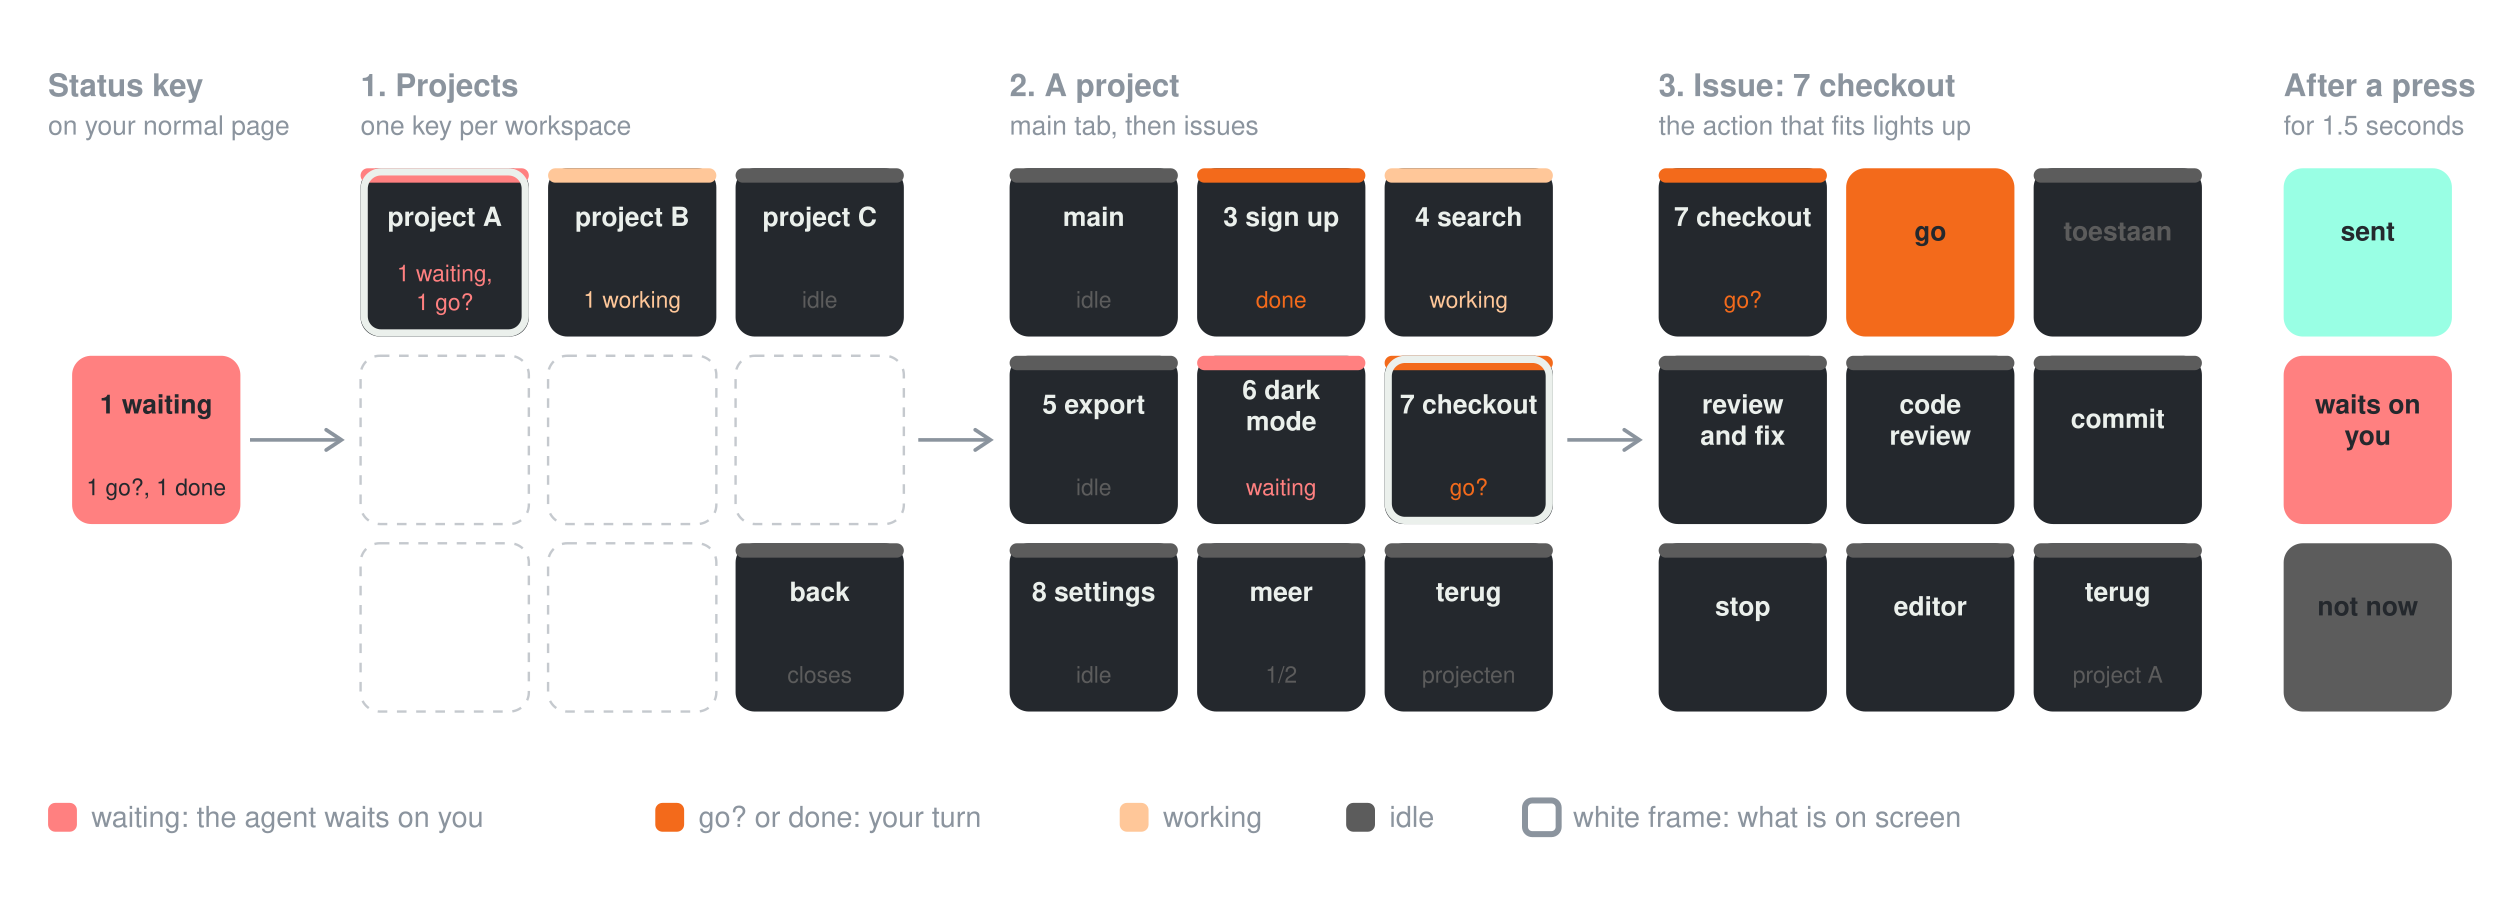
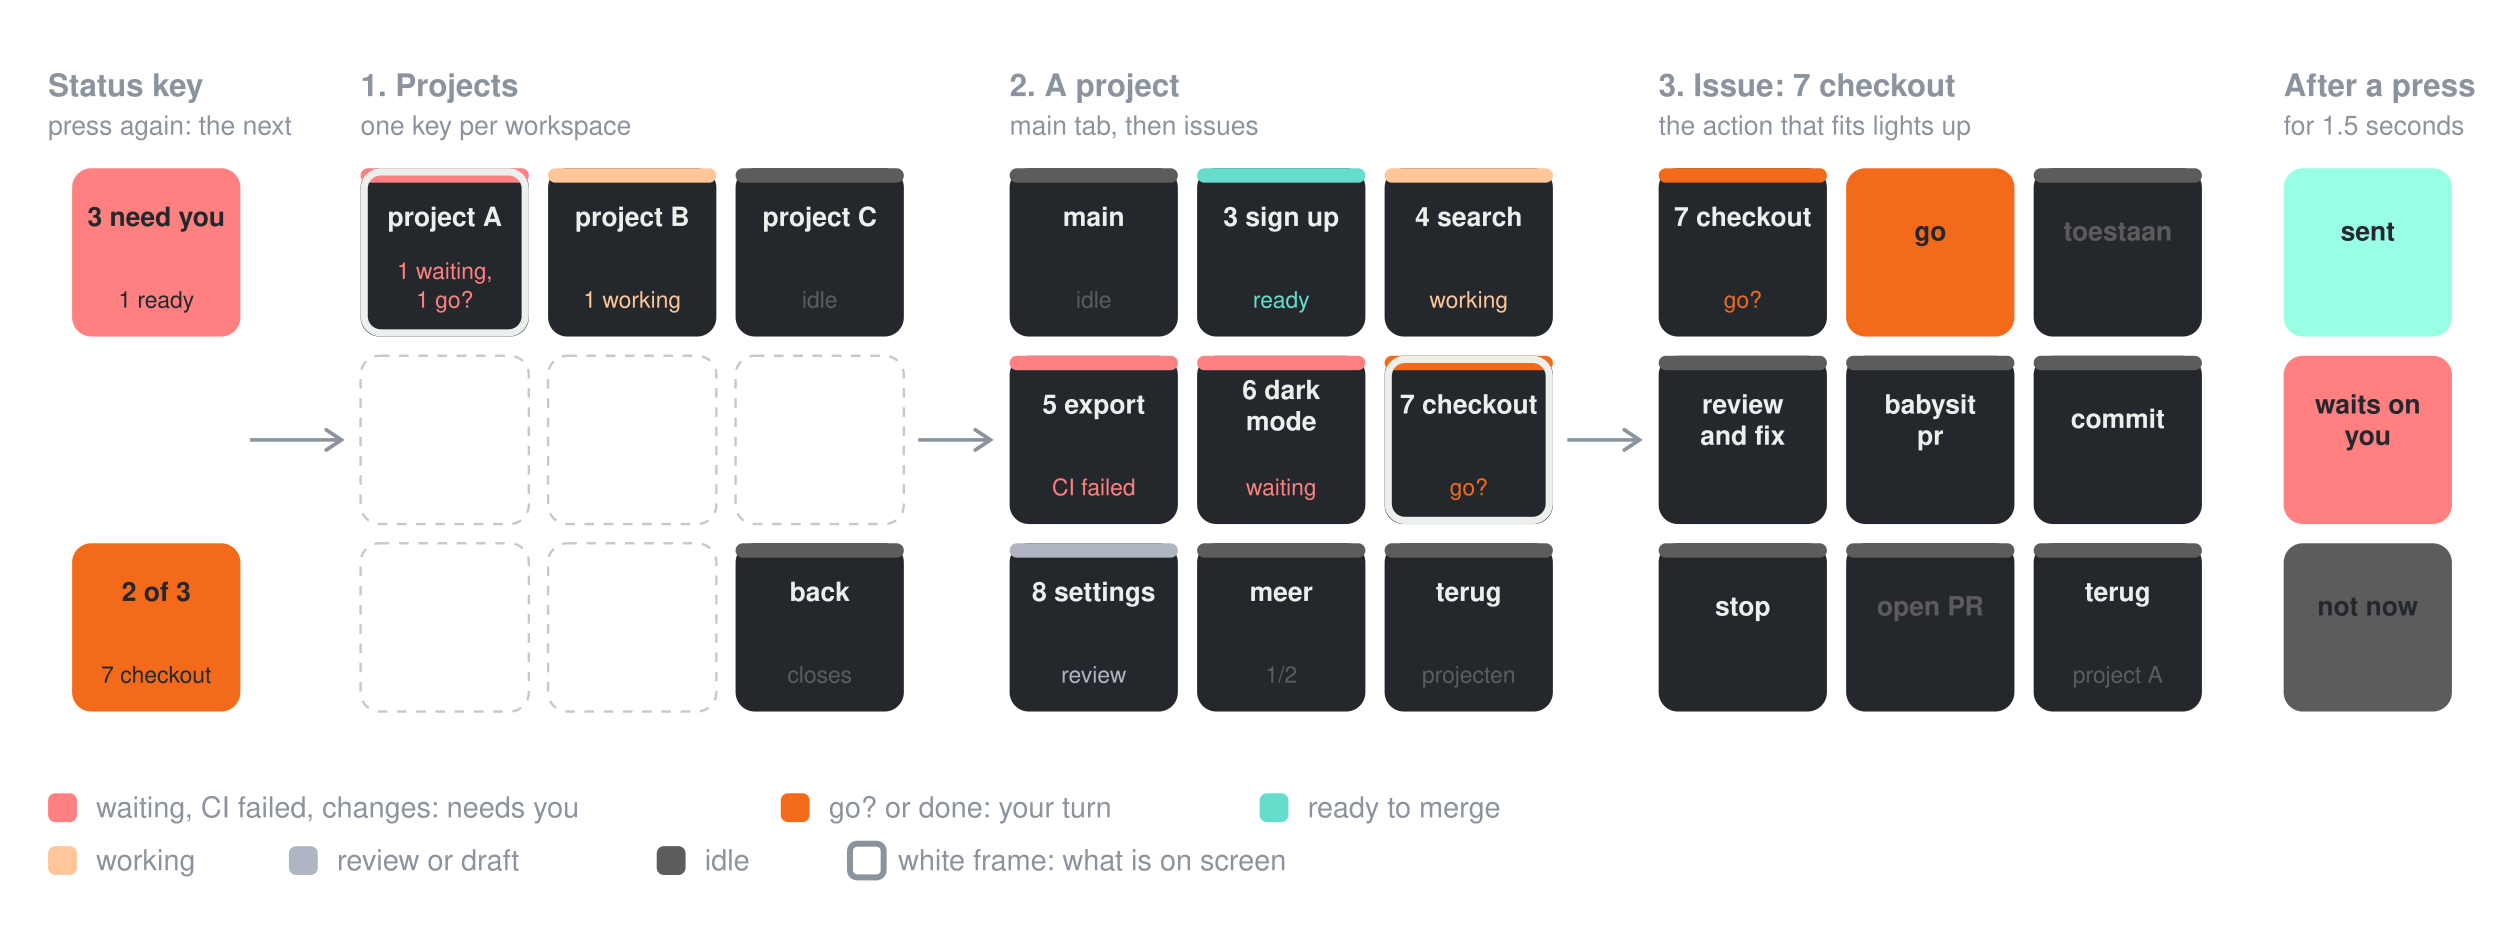
- <svg xmlns="http://www.w3.org/2000/svg" viewBox="0 0 1040 380" width="1040" height="380" font-family="-apple-system, BlinkMacSystemFont, 'Segoe UI', Helvetica, Arial, sans-serif">
+ <svg xmlns="http://www.w3.org/2000/svg" viewBox="0 0 1040 388" width="1040" height="388" font-family="-apple-system, BlinkMacSystemFont, 'Segoe UI', Helvetica, Arial, sans-serif">
  <defs>
    <marker id="a" viewBox="0 0 10 10" refX="8" refY="5" markerWidth="7" markerHeight="7" orient="auto">
      <path d="M2 1L8 5L2 9" fill="none" stroke="#8b949e" stroke-width="1.5" stroke-linecap="round" />
    </marker>
  </defs>
-   <text x="20" y="40" font-size="13" font-weight="600" fill="#8b949e" text-anchor="start">Status key</text>
-   <text x="20" y="56" font-size="11" font-weight="400" fill="#8b949e" text-anchor="start">on your normal page</text>
-   <rect x="30" y="148" width="70" height="70" rx="8" fill="#ff8080" />
-   <text x="65.0" y="172" text-anchor="middle" font-size="11" font-weight="600" fill="#24282d">1 waiting</text>
-   <text x="65.0" y="206" text-anchor="middle" font-size="9.5" fill="#24282d">1 go?, 1 done</text>
-   <text x="150" y="40" font-size="13" font-weight="600" fill="#8b949e" text-anchor="start">1. Projects</text>
-   <text x="150" y="56" font-size="11" font-weight="400" fill="#8b949e" text-anchor="start">one key per workspace</text>
+   <text x="20" y="40" font-size="13" font-weight="600" fill="#8b949e">Status key</text>
+   <text x="20" y="56" font-size="11" font-weight="400" fill="#8b949e">press again: the next</text>
+   <rect x="30" y="70" width="70" height="70" rx="8" fill="#ff8080" />
+   <text x="65.0" y="94" text-anchor="middle" font-size="11" font-weight="600" fill="#24282d">3 need you</text>
+   <text x="65.0" y="128" text-anchor="middle" font-size="9.5" fill="#24282d">1 ready</text>
+   <rect x="30" y="226" width="70" height="70" rx="8" fill="#f36a1b" />
+   <text x="65.0" y="250" text-anchor="middle" font-size="11" font-weight="600" fill="#24282d">2 of 3</text>
+   <text x="65.0" y="284" text-anchor="middle" font-size="9.5" fill="#24282d">7 checkout</text>
+   <text x="150" y="40" font-size="13" font-weight="600" fill="#8b949e">1. Projects</text>
+   <text x="150" y="56" font-size="11" font-weight="400" fill="#8b949e">one key per workspace</text>
  <rect x="150" y="70" width="70" height="70" rx="8" fill="#24282d" />
  <rect x="150" y="70" width="70" height="6" rx="3" fill="#ff8080" />
  <rect x="151.5" y="71.5" width="67" height="67" rx="7" fill="none" stroke="#ebf0ec" stroke-width="3" />
  <text x="185.0" y="94" text-anchor="middle" font-size="11" font-weight="600" fill="#ebf0ec">project A</text>
-   <text x="185.0" y="117" text-anchor="middle" font-size="9.5" fill="#ff8080">1 waiting,</text>
-   <text x="185.0" y="129" text-anchor="middle" font-size="9.5" fill="#ff8080">1 go?</text>
+   <text x="185.0" y="116" text-anchor="middle" font-size="9.5" fill="#ff8080">1 waiting,</text>
+   <text x="185.0" y="128" text-anchor="middle" font-size="9.5" fill="#ff8080">1 go?</text>
  <rect x="228" y="70" width="70" height="70" rx="8" fill="#24282d" />
  <rect x="228" y="70" width="70" height="6" rx="3" fill="#ffc799" />
  <text x="263.0" y="94" text-anchor="middle" font-size="11" font-weight="600" fill="#ebf0ec">project B</text>
  <text x="263.0" y="128" text-anchor="middle" font-size="9.5" fill="#ffc799">1 working</text>
  <rect x="306" y="70" width="70" height="70" rx="8" fill="#24282d" />
  <rect x="306" y="70" width="70" height="6" rx="3" fill="#5c5c5c" />
  <text x="341.0" y="94" text-anchor="middle" font-size="11" font-weight="600" fill="#ebf0ec">project C</text>
  <text x="341.0" y="128" text-anchor="middle" font-size="9.5" fill="#5c5c5c">idle</text>
  <rect x="150" y="148" width="70" height="70" rx="8" fill="none" stroke="#8b949e" stroke-width="1" stroke-dasharray="4 4" opacity="0.5" />
  <rect x="228" y="148" width="70" height="70" rx="8" fill="none" stroke="#8b949e" stroke-width="1" stroke-dasharray="4 4" opacity="0.5" />
  <rect x="306" y="148" width="70" height="70" rx="8" fill="none" stroke="#8b949e" stroke-width="1" stroke-dasharray="4 4" opacity="0.5" />
  <rect x="150" y="226" width="70" height="70" rx="8" fill="none" stroke="#8b949e" stroke-width="1" stroke-dasharray="4 4" opacity="0.5" />
  <rect x="228" y="226" width="70" height="70" rx="8" fill="none" stroke="#8b949e" stroke-width="1" stroke-dasharray="4 4" opacity="0.5" />
  <rect x="306" y="226" width="70" height="70" rx="8" fill="#24282d" />
  <rect x="306" y="226" width="70" height="6" rx="3" fill="#5c5c5c" />
  <text x="341.0" y="250" text-anchor="middle" font-size="11" font-weight="600" fill="#ebf0ec">back</text>
  <text x="341.0" y="284" text-anchor="middle" font-size="9.5" fill="#5c5c5c">closes</text>
-   <text x="420" y="40" font-size="13" font-weight="600" fill="#8b949e" text-anchor="start">2. A project</text>
-   <text x="420" y="56" font-size="11" font-weight="400" fill="#8b949e" text-anchor="start">main tab, then issues</text>
+   <text x="420" y="40" font-size="13" font-weight="600" fill="#8b949e">2. A project</text>
+   <text x="420" y="56" font-size="11" font-weight="400" fill="#8b949e">main tab, then issues</text>
  <rect x="420" y="70" width="70" height="70" rx="8" fill="#24282d" />
  <rect x="420" y="70" width="70" height="6" rx="3" fill="#5c5c5c" />
  <text x="455.0" y="94" text-anchor="middle" font-size="11" font-weight="600" fill="#ebf0ec">main</text>
  <text x="455.0" y="128" text-anchor="middle" font-size="9.5" fill="#5c5c5c">idle</text>
  <rect x="498" y="70" width="70" height="70" rx="8" fill="#24282d" />
-   <rect x="498" y="70" width="70" height="6" rx="3" fill="#f36a1b" />
+   <rect x="498" y="70" width="70" height="6" rx="3" fill="#66ddcc" />
  <text x="533.0" y="94" text-anchor="middle" font-size="11" font-weight="600" fill="#ebf0ec">3 sign up</text>
-   <text x="533.0" y="128" text-anchor="middle" font-size="9.5" fill="#f36a1b">done</text>
+   <text x="533.0" y="128" text-anchor="middle" font-size="9.5" fill="#66ddcc">ready</text>
  <rect x="576" y="70" width="70" height="70" rx="8" fill="#24282d" />
  <rect x="576" y="70" width="70" height="6" rx="3" fill="#ffc799" />
  <text x="611.0" y="94" text-anchor="middle" font-size="11" font-weight="600" fill="#ebf0ec">4 search</text>
  <text x="611.0" y="128" text-anchor="middle" font-size="9.5" fill="#ffc799">working</text>
  <rect x="420" y="148" width="70" height="70" rx="8" fill="#24282d" />
-   <rect x="420" y="148" width="70" height="6" rx="3" fill="#5c5c5c" />
+   <rect x="420" y="148" width="70" height="6" rx="3" fill="#ff8080" />
  <text x="455.0" y="172" text-anchor="middle" font-size="11" font-weight="600" fill="#ebf0ec">5 export</text>
-   <text x="455.0" y="206" text-anchor="middle" font-size="9.5" fill="#5c5c5c">idle</text>
+   <text x="455.0" y="206" text-anchor="middle" font-size="9.5" fill="#ff8080">CI failed</text>
  <rect x="498" y="148" width="70" height="70" rx="8" fill="#24282d" />
  <rect x="498" y="148" width="70" height="6" rx="3" fill="#ff8080" />
  <text x="533.0" y="166" text-anchor="middle" font-size="11" font-weight="600" fill="#ebf0ec">6 dark</text>
  <text x="533.0" y="179" text-anchor="middle" font-size="11" font-weight="600" fill="#ebf0ec">mode</text>
  <text x="533.0" y="206" text-anchor="middle" font-size="9.5" fill="#ff8080">waiting</text>
  <rect x="576" y="148" width="70" height="70" rx="8" fill="#24282d" />
  <rect x="576" y="148" width="70" height="6" rx="3" fill="#f36a1b" />
  <rect x="577.5" y="149.5" width="67" height="67" rx="7" fill="none" stroke="#ebf0ec" stroke-width="3" />
  <text x="611.0" y="172" text-anchor="middle" font-size="11" font-weight="600" fill="#ebf0ec">7 checkout</text>
  <text x="611.0" y="206" text-anchor="middle" font-size="9.5" fill="#f36a1b">go?</text>
  <rect x="420" y="226" width="70" height="70" rx="8" fill="#24282d" />
-   <rect x="420" y="226" width="70" height="6" rx="3" fill="#5c5c5c" />
+   <rect x="420" y="226" width="70" height="6" rx="3" fill="#afb6c2" />
  <text x="455.0" y="250" text-anchor="middle" font-size="11" font-weight="600" fill="#ebf0ec">8 settings</text>
-   <text x="455.0" y="284" text-anchor="middle" font-size="9.5" fill="#5c5c5c">idle</text>
+   <text x="455.0" y="284" text-anchor="middle" font-size="9.5" fill="#afb6c2">review</text>
  <rect x="498" y="226" width="70" height="70" rx="8" fill="#24282d" />
  <rect x="498" y="226" width="70" height="6" rx="3" fill="#5c5c5c" />
  <text x="533.0" y="250" text-anchor="middle" font-size="11" font-weight="600" fill="#ebf0ec">meer</text>
  <text x="533.0" y="284" text-anchor="middle" font-size="9.5" fill="#5c5c5c">1/2</text>
  <rect x="576" y="226" width="70" height="70" rx="8" fill="#24282d" />
  <rect x="576" y="226" width="70" height="6" rx="3" fill="#5c5c5c" />
  <text x="611.0" y="250" text-anchor="middle" font-size="11" font-weight="600" fill="#ebf0ec">terug</text>
  <text x="611.0" y="284" text-anchor="middle" font-size="9.5" fill="#5c5c5c">projecten</text>
-   <text x="690" y="40" font-size="13" font-weight="600" fill="#8b949e" text-anchor="start">3. Issue: 7 checkout</text>
-   <text x="690" y="56" font-size="11" font-weight="400" fill="#8b949e" text-anchor="start">the action that fits lights up</text>
+   <text x="690" y="40" font-size="13" font-weight="600" fill="#8b949e">3. Issue: 7 checkout</text>
+   <text x="690" y="56" font-size="11" font-weight="400" fill="#8b949e">the action that fits lights up</text>
  <rect x="690" y="70" width="70" height="70" rx="8" fill="#24282d" />
  <rect x="690" y="70" width="70" height="6" rx="3" fill="#f36a1b" />
  <text x="725.0" y="94" text-anchor="middle" font-size="11" font-weight="600" fill="#ebf0ec">7 checkout</text>
  <text x="725.0" y="128" text-anchor="middle" font-size="9.5" fill="#f36a1b">go?</text>
  <rect x="768" y="70" width="70" height="70" rx="8" fill="#f36a1b" />
  <text x="803.0" y="100" text-anchor="middle" font-size="11" font-weight="600" fill="#24282d">go</text>
  <rect x="846" y="70" width="70" height="70" rx="8" fill="#24282d" />
  <rect x="846" y="70" width="70" height="6" rx="3" fill="#5c5c5c" />
  <text x="881.0" y="100" text-anchor="middle" font-size="11" font-weight="600" fill="#5c5c5c">toestaan</text>
  <rect x="690" y="148" width="70" height="70" rx="8" fill="#24282d" />
  <rect x="690" y="148" width="70" height="6" rx="3" fill="#5c5c5c" />
  <text x="725.0" y="172" text-anchor="middle" font-size="11" font-weight="600" fill="#ebf0ec">review</text>
  <text x="725.0" y="185" text-anchor="middle" font-size="11" font-weight="600" fill="#ebf0ec">and fix</text>
  <rect x="768" y="148" width="70" height="70" rx="8" fill="#24282d" />
  <rect x="768" y="148" width="70" height="6" rx="3" fill="#5c5c5c" />
-   <text x="803.0" y="172" text-anchor="middle" font-size="11" font-weight="600" fill="#ebf0ec">code</text>
-   <text x="803.0" y="185" text-anchor="middle" font-size="11" font-weight="600" fill="#ebf0ec">review</text>
+   <text x="803.0" y="172" text-anchor="middle" font-size="11" font-weight="600" fill="#ebf0ec">babysit</text>
+   <text x="803.0" y="185" text-anchor="middle" font-size="11" font-weight="600" fill="#ebf0ec">pr</text>
  <rect x="846" y="148" width="70" height="70" rx="8" fill="#24282d" />
  <rect x="846" y="148" width="70" height="6" rx="3" fill="#5c5c5c" />
  <text x="881.0" y="178" text-anchor="middle" font-size="11" font-weight="600" fill="#ebf0ec">commit</text>
  <rect x="690" y="226" width="70" height="70" rx="8" fill="#24282d" />
  <rect x="690" y="226" width="70" height="6" rx="3" fill="#5c5c5c" />
  <text x="725.0" y="256" text-anchor="middle" font-size="11" font-weight="600" fill="#ebf0ec">stop</text>
  <rect x="768" y="226" width="70" height="70" rx="8" fill="#24282d" />
  <rect x="768" y="226" width="70" height="6" rx="3" fill="#5c5c5c" />
-   <text x="803.0" y="256" text-anchor="middle" font-size="11" font-weight="600" fill="#ebf0ec">editor</text>
+   <text x="803.0" y="256" text-anchor="middle" font-size="11" font-weight="600" fill="#5c5c5c">open PR</text>
  <rect x="846" y="226" width="70" height="70" rx="8" fill="#24282d" />
  <rect x="846" y="226" width="70" height="6" rx="3" fill="#5c5c5c" />
  <text x="881.0" y="250" text-anchor="middle" font-size="11" font-weight="600" fill="#ebf0ec">terug</text>
  <text x="881.0" y="284" text-anchor="middle" font-size="9.5" fill="#5c5c5c">project A</text>
-   <text x="950" y="40" font-size="13" font-weight="600" fill="#8b949e" text-anchor="start">After a press</text>
-   <text x="950" y="56" font-size="11" font-weight="400" fill="#8b949e" text-anchor="start">for 1.5 seconds</text>
+   <text x="950" y="40" font-size="13" font-weight="600" fill="#8b949e">After a press</text>
+   <text x="950" y="56" font-size="11" font-weight="400" fill="#8b949e">for 1.5 seconds</text>
  <rect x="950" y="70" width="70" height="70" rx="8" fill="#99ffe4" />
  <text x="985.0" y="100" text-anchor="middle" font-size="11" font-weight="600" fill="#24282d">sent</text>
  <rect x="950" y="148" width="70" height="70" rx="8" fill="#ff8080" />
  <text x="985.0" y="172" text-anchor="middle" font-size="11" font-weight="600" fill="#24282d">waits on</text>
  <text x="985.0" y="185" text-anchor="middle" font-size="11" font-weight="600" fill="#24282d">you</text>
  <rect x="950" y="226" width="70" height="70" rx="8" fill="#5c5c5c" />
  <text x="985.0" y="256" text-anchor="middle" font-size="11" font-weight="600" fill="#24282d">not now</text>
  <line x1="104" y1="183.0" x2="142" y2="183.0" stroke="#8b949e" stroke-width="1.5" marker-end="url(#a)" />
  <line x1="382" y1="183.0" x2="412" y2="183.0" stroke="#8b949e" stroke-width="1.5" marker-end="url(#a)" />
  <line x1="652" y1="183.0" x2="682" y2="183.0" stroke="#8b949e" stroke-width="1.5" marker-end="url(#a)" />
-   <rect x="20" y="334" width="12" height="12" rx="3" fill="#ff8080" />
-   <text x="38" y="344" font-size="12" font-weight="400" fill="#8b949e" text-anchor="start">waiting: the agent waits on you</text>
-   <rect x="272.6" y="334" width="12" height="12" rx="3" fill="#f36a1b" />
-   <text x="290.6" y="344" font-size="12" font-weight="400" fill="#8b949e" text-anchor="start">go? or done: your turn</text>
-   <rect x="465.8" y="334" width="12" height="12" rx="3" fill="#ffc799" />
-   <text x="483.8" y="344" font-size="12" font-weight="400" fill="#8b949e" text-anchor="start">working</text>
-   <rect x="560.0" y="334" width="12" height="12" rx="3" fill="#5c5c5c" />
-   <text x="578.0" y="344" font-size="12" font-weight="400" fill="#8b949e" text-anchor="start">idle</text>
-   <rect x="634.4" y="333" width="14" height="14" rx="3" fill="none" stroke="#8b949e" stroke-width="2.5" />
-   <text x="654.4" y="344" font-size="12" font-weight="400" fill="#8b949e" text-anchor="start">white frame: what is on screen</text>
+   <rect x="20" y="330" width="12" height="12" rx="3" fill="#ff8080" />
+   <text x="40" y="340" font-size="12" font-weight="400" fill="#8b949e">waiting, CI failed, changes: needs you</text>
+   <rect x="324.8" y="330" width="12" height="12" rx="3" fill="#f36a1b" />
+   <text x="344.8" y="340" font-size="12" font-weight="400" fill="#8b949e">go? or done: your turn</text>
+   <rect x="524.0" y="330" width="12" height="12" rx="3" fill="#66ddcc" />
+   <text x="544.0" y="340" font-size="12" font-weight="400" fill="#8b949e">ready to merge</text>
+   <rect x="20" y="352" width="12" height="12" rx="3" fill="#ffc799" />
+   <text x="40" y="362" font-size="12" font-weight="400" fill="#8b949e">working</text>
+   <rect x="120.2" y="352" width="12" height="12" rx="3" fill="#afb6c2" />
+   <text x="140.2" y="362" font-size="12" font-weight="400" fill="#8b949e">review or draft</text>
+   <rect x="273.2" y="352" width="12" height="12" rx="3" fill="#5c5c5c" />
+   <text x="293.2" y="362" font-size="12" font-weight="400" fill="#8b949e">idle</text>
+   <rect x="353.6" y="351" width="14" height="14" rx="3" fill="none" stroke="#8b949e" stroke-width="2.5" />
+   <text x="373.6" y="362" font-size="12" font-weight="400" fill="#8b949e">white frame: what is on screen</text>
</svg>
